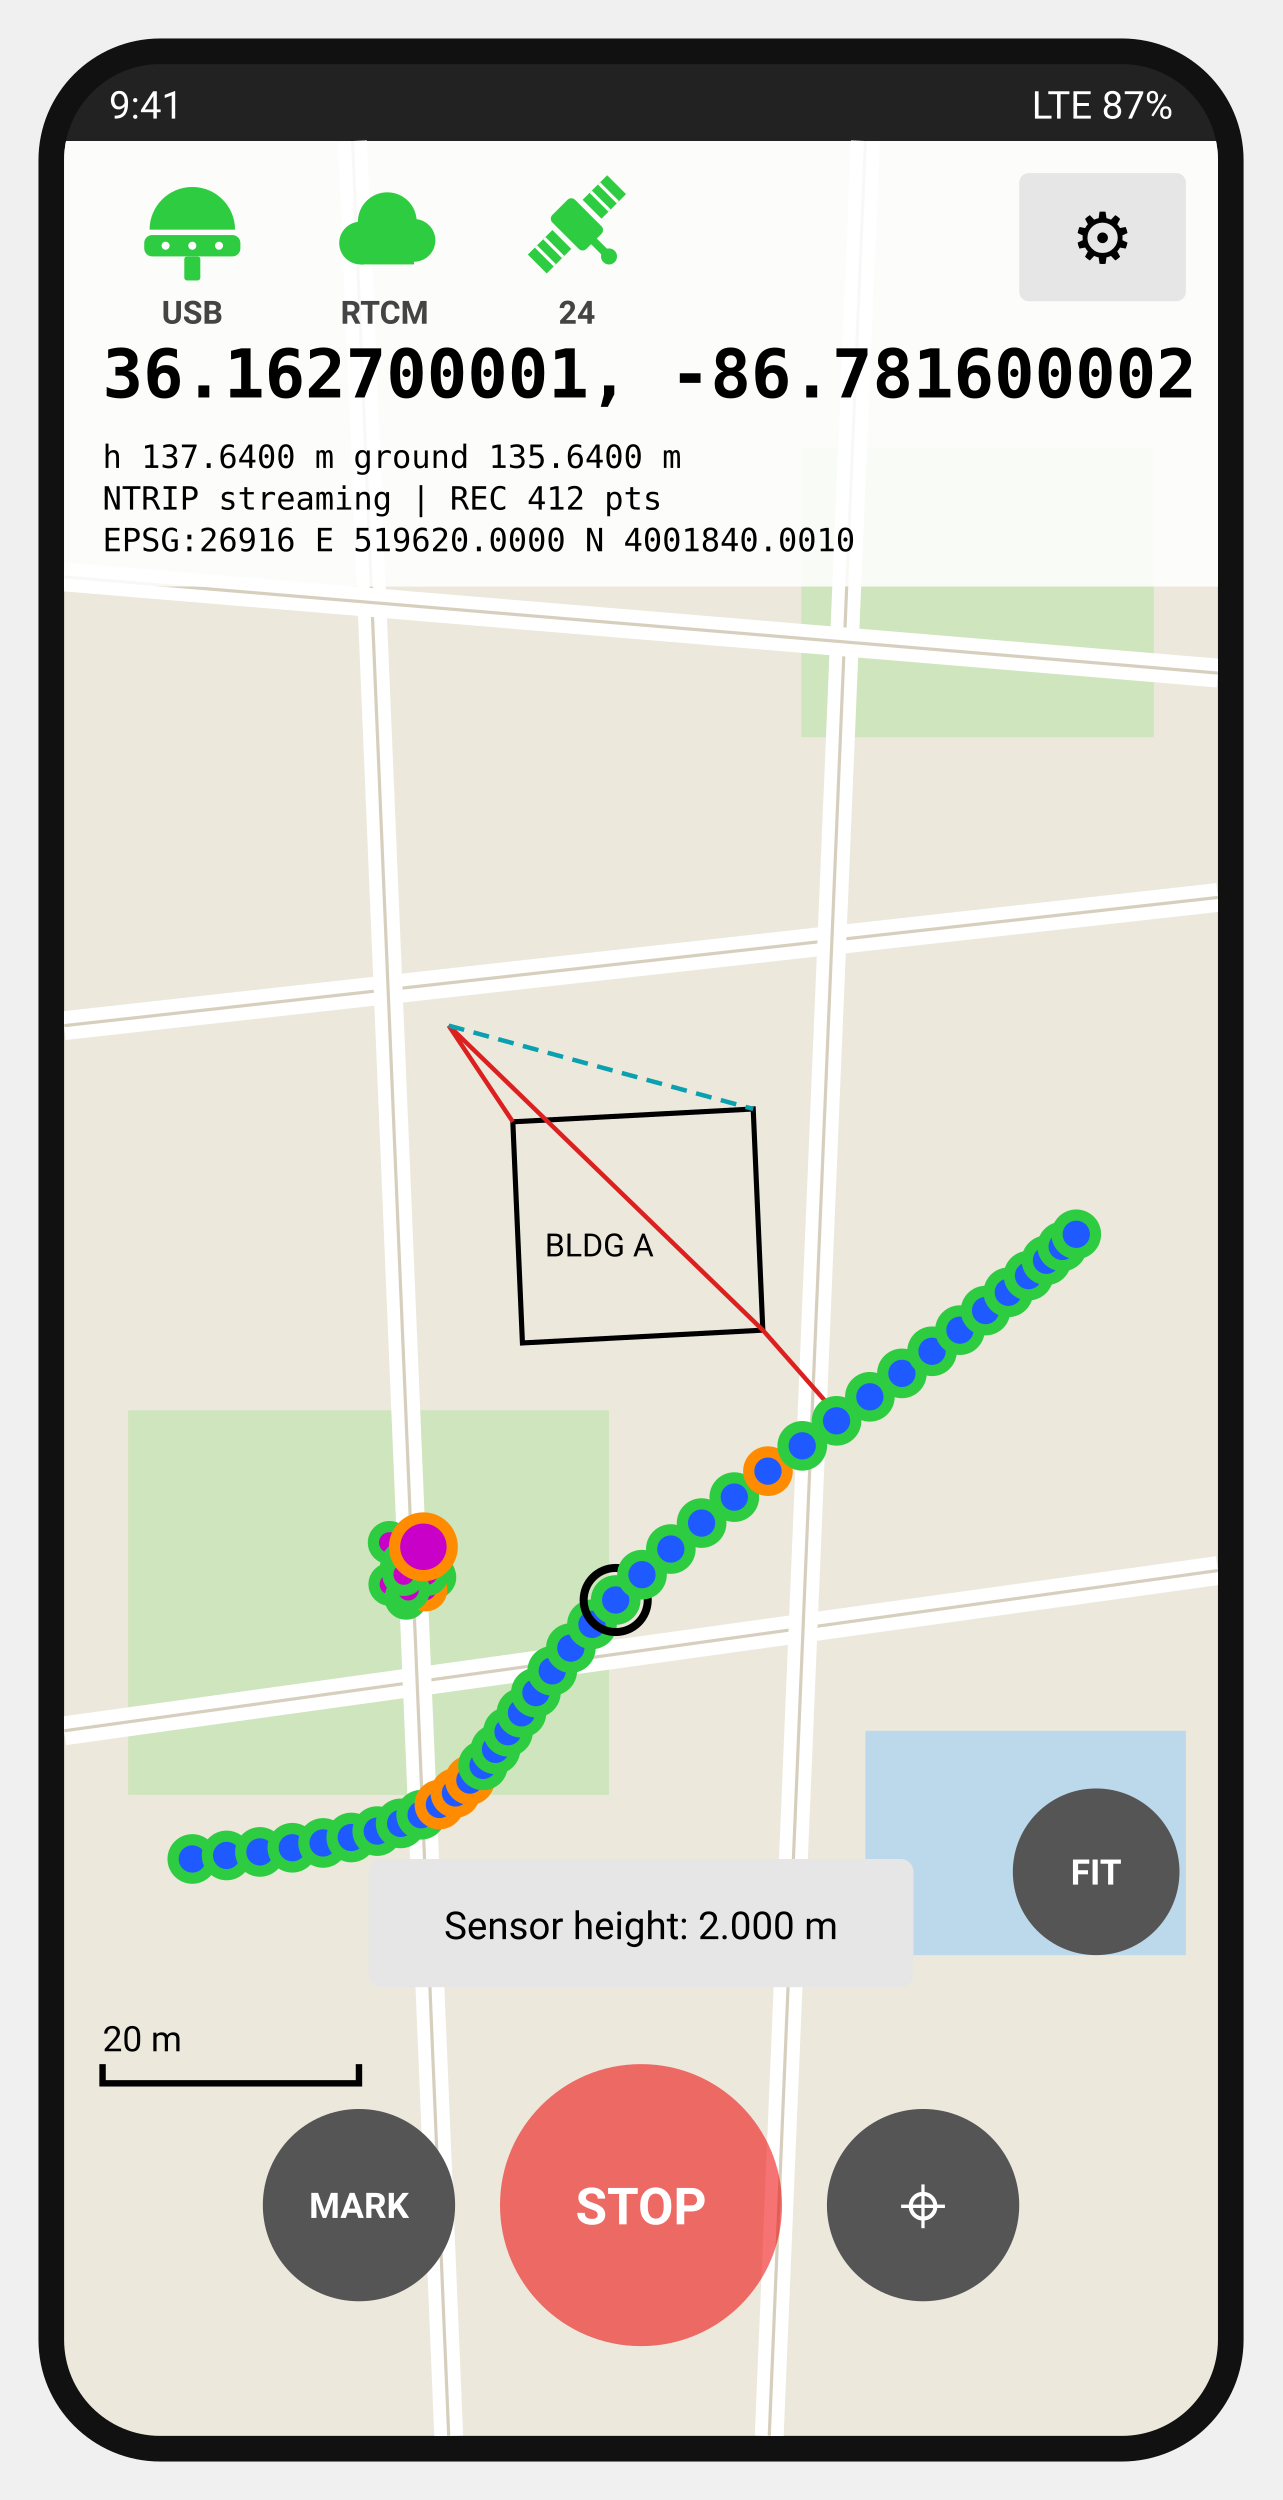
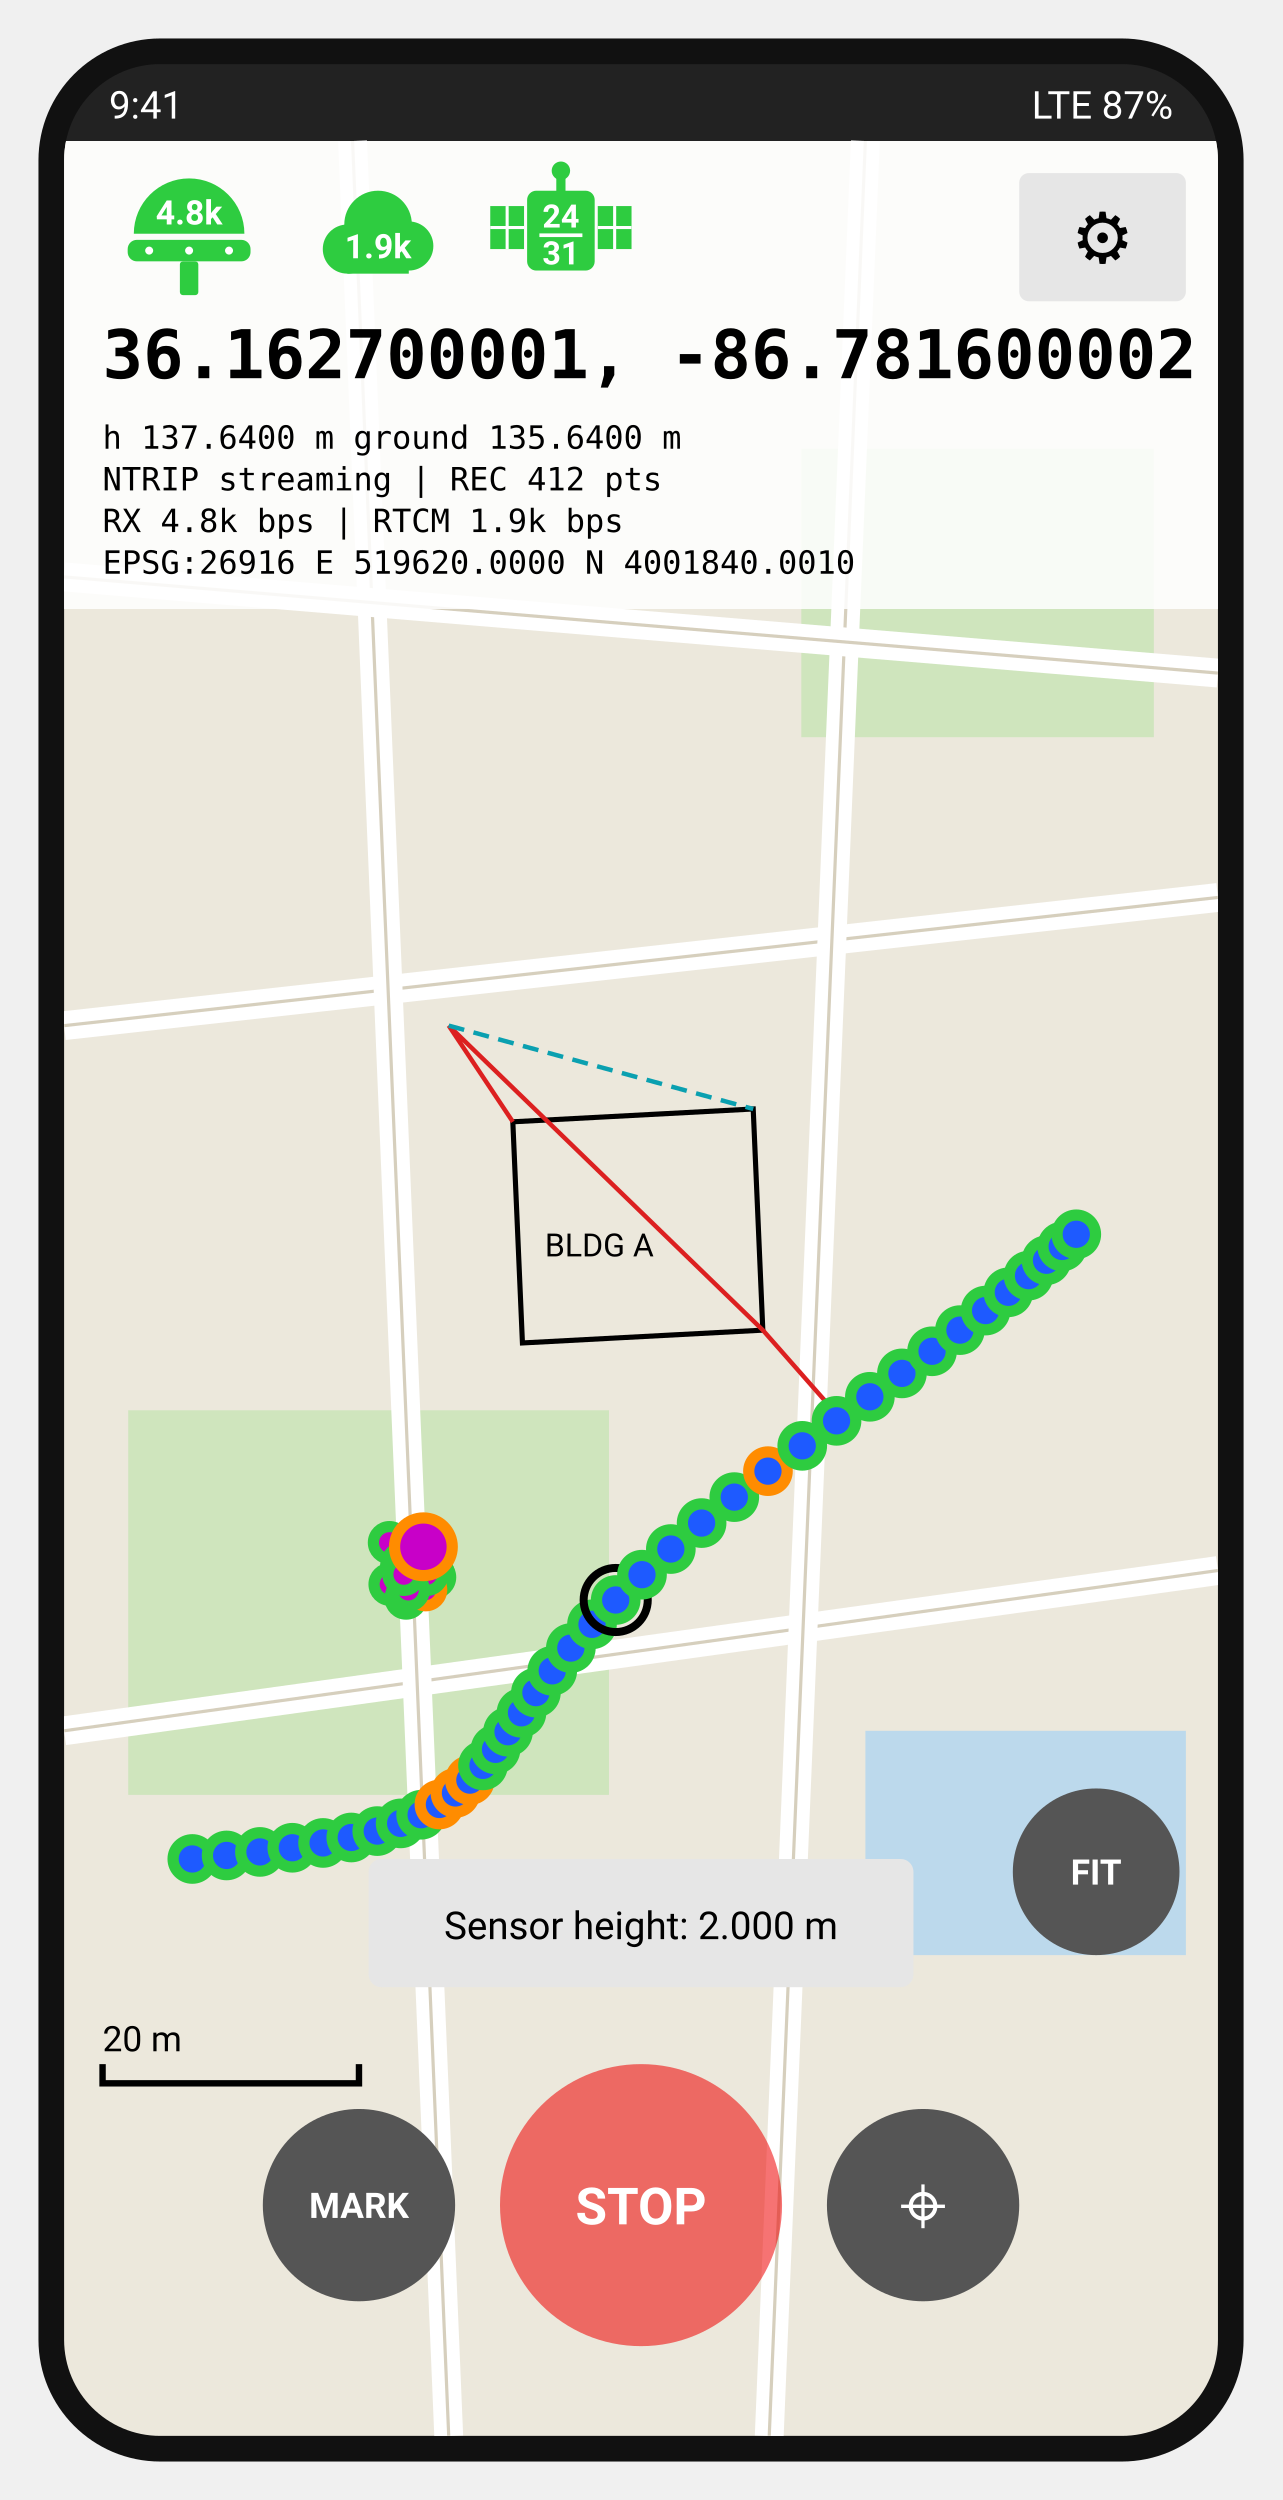
<svg xmlns="http://www.w3.org/2000/svg" width="400" height="780" viewBox="-20 -20 400 780" font-family="Roboto, Arial, sans-serif">
  <rect x="-8" y="-8" width="376" height="756" rx="38" fill="#111" />
  <clipPath id="scr">
    <rect x="0" y="0" width="360" height="740" rx="30" />
  </clipPath>
  <g clip-path="url(#scr)">
    <rect width="360" height="24" fill="#222" />
    <text x="14" y="17" fill="#fff" font-size="12">9:41</text>
    <text x="346" y="17" fill="#fff" font-size="12" text-anchor="end">LTE  87%</text>
    <rect y="24" width="360" height="716" fill="#ece8dc" />
    <rect x="20" y="420" width="150" height="120" fill="#cfe5bd" />
    <rect x="230" y="120" width="110" height="90" fill="#cfe5bd" />
    <rect x="250" y="520" width="100" height="70" fill="#bcd9ec" />
    <polyline points="0,300 360,260" stroke="#fff" stroke-width="9" fill="none" />
    <polyline points="0,300 360,260" stroke="#d6cfbd" stroke-width="1" fill="none" />
    <polyline points="0,520 360,470" stroke="#fff" stroke-width="9" fill="none" />
    <polyline points="0,520 360,470" stroke="#d6cfbd" stroke-width="1" fill="none" />
    <polyline points="90,24 120,740" stroke="#fff" stroke-width="9" fill="none" />
    <polyline points="90,24 120,740" stroke="#d6cfbd" stroke-width="1" fill="none" />
    <polyline points="250,24 220,740" stroke="#fff" stroke-width="9" fill="none" />
    <polyline points="250,24 220,740" stroke="#d6cfbd" stroke-width="1" fill="none" />
    <polyline points="0,160 360,190" stroke="#fff" stroke-width="9" fill="none" />
    <polyline points="0,160 360,190" stroke="#d6cfbd" stroke-width="1" fill="none" />
    <polygon points="140,330 215,326 218,395 143,399" fill="none" stroke="#000" stroke-width="1.6" />
    <polyline points="140,330 120,300 218,395 240,420" fill="none" stroke="#dc2020" stroke-width="1.4" />
    <polyline points="120,300 215,326" fill="none" stroke="#0aa0b0" stroke-width="1.4" stroke-dasharray="5 3" />
    <text x="150" y="372" font-size="10" fill="#000">BLDG A</text>
    <circle cx="40.0" cy="560.0" r="6" fill="#1e5aff" stroke="#2ecc40" stroke-width="3.5" />
    <circle cx="50.7" cy="558.9" r="6" fill="#1e5aff" stroke="#2ecc40" stroke-width="3.5" />
    <circle cx="61.1" cy="557.8" r="6" fill="#1e5aff" stroke="#2ecc40" stroke-width="3.5" />
    <circle cx="71.2" cy="556.5" r="6" fill="#1e5aff" stroke="#2ecc40" stroke-width="3.5" />
    <circle cx="80.8" cy="555.0" r="6" fill="#1e5aff" stroke="#2ecc40" stroke-width="3.5" />
    <circle cx="89.6" cy="553.3" r="6" fill="#1e5aff" stroke="#2ecc40" stroke-width="3.5" />
    <circle cx="97.7" cy="551.3" r="6" fill="#1e5aff" stroke="#2ecc40" stroke-width="3.5" />
    <circle cx="105.0" cy="548.9" r="6" fill="#1e5aff" stroke="#2ecc40" stroke-width="3.5" />
    <circle cx="111.4" cy="546.2" r="6" fill="#1e5aff" stroke="#2ecc40" stroke-width="3.5" />
    <circle cx="117.1" cy="543.0" r="6" fill="#1e5aff" stroke="#ff8c00" stroke-width="3.5" />
    <circle cx="122.1" cy="539.4" r="6" fill="#1e5aff" stroke="#ff8c00" stroke-width="3.5" />
    <circle cx="126.6" cy="535.4" r="6" fill="#1e5aff" stroke="#ff8c00" stroke-width="3.5" />
    <circle cx="130.7" cy="530.8" r="6" fill="#1e5aff" stroke="#2ecc40" stroke-width="3.5" />
    <circle cx="134.6" cy="525.8" r="6" fill="#1e5aff" stroke="#2ecc40" stroke-width="3.5" />
    <circle cx="138.5" cy="520.3" r="6" fill="#1e5aff" stroke="#2ecc40" stroke-width="3.5" />
    <circle cx="142.7" cy="514.4" r="6" fill="#1e5aff" stroke="#2ecc40" stroke-width="3.5" />
    <circle cx="147.2" cy="508.1" r="6" fill="#1e5aff" stroke="#2ecc40" stroke-width="3.5" />
    <circle cx="152.3" cy="501.3" r="6" fill="#1e5aff" stroke="#2ecc40" stroke-width="3.5" />
    <circle cx="158.1" cy="494.2" r="6" fill="#1e5aff" stroke="#2ecc40" stroke-width="3.5" />
    <circle cx="164.7" cy="486.8" r="6" fill="#1e5aff" stroke="#2ecc40" stroke-width="3.5" />
    <circle cx="172.1" cy="479.2" r="6" fill="#1e5aff" stroke="#2ecc40" stroke-width="3.5" />
    <circle cx="172.1" cy="479.2" r="10" fill="none" stroke="#000" stroke-width="2.5" />
    <circle cx="180.3" cy="471.3" r="6" fill="#1e5aff" stroke="#2ecc40" stroke-width="3.5" />
    <circle cx="189.3" cy="463.3" r="6" fill="#1e5aff" stroke="#2ecc40" stroke-width="3.5" />
    <circle cx="198.9" cy="455.2" r="6" fill="#1e5aff" stroke="#2ecc40" stroke-width="3.5" />
    <circle cx="209.1" cy="447.1" r="6" fill="#1e5aff" stroke="#2ecc40" stroke-width="3.5" />
    <circle cx="219.6" cy="439.0" r="6" fill="#1e5aff" stroke="#ff8c00" stroke-width="3.5" />
    <circle cx="230.3" cy="431.1" r="6" fill="#1e5aff" stroke="#2ecc40" stroke-width="3.5" />
    <circle cx="241.0" cy="423.3" r="6" fill="#1e5aff" stroke="#2ecc40" stroke-width="3.5" />
    <circle cx="251.4" cy="415.8" r="6" fill="#1e5aff" stroke="#2ecc40" stroke-width="3.5" />
    <circle cx="261.4" cy="408.5" r="6" fill="#1e5aff" stroke="#2ecc40" stroke-width="3.5" />
    <circle cx="270.8" cy="401.6" r="6" fill="#1e5aff" stroke="#2ecc40" stroke-width="3.5" />
    <circle cx="279.5" cy="395.0" r="6" fill="#1e5aff" stroke="#2ecc40" stroke-width="3.5" />
    <circle cx="287.5" cy="388.9" r="6" fill="#1e5aff" stroke="#2ecc40" stroke-width="3.5" />
    <circle cx="294.6" cy="383.2" r="6" fill="#1e5aff" stroke="#2ecc40" stroke-width="3.5" />
    <circle cx="300.9" cy="378.0" r="6" fill="#1e5aff" stroke="#2ecc40" stroke-width="3.5" />
    <circle cx="306.5" cy="373.2" r="6" fill="#1e5aff" stroke="#2ecc40" stroke-width="3.5" />
    <circle cx="311.4" cy="368.9" r="6" fill="#1e5aff" stroke="#2ecc40" stroke-width="3.5" />
    <circle cx="315.8" cy="365.1" r="6" fill="#1e5aff" stroke="#2ecc40" stroke-width="3.5" />
    <circle cx="108.7" cy="472.6" r="5" fill="#c800c8" stroke="#ff8c00" stroke-width="3.5" />
    <circle cx="108.9" cy="468.4" r="5" fill="#c800c8" stroke="#2ecc40" stroke-width="3.5" />
    <circle cx="105.3" cy="468.9" r="5" fill="#c800c8" stroke="#2ecc40" stroke-width="3.5" />
    <circle cx="115.6" cy="472.1" r="5" fill="#c800c8" stroke="#2ecc40" stroke-width="3.5" />
    <circle cx="115.2" cy="471.2" r="5" fill="#c800c8" stroke="#2ecc40" stroke-width="3.5" />
    <circle cx="112.0" cy="470.9" r="5" fill="#c800c8" stroke="#2ecc40" stroke-width="3.5" />
    <circle cx="101.7" cy="474.3" r="5" fill="#c800c8" stroke="#2ecc40" stroke-width="3.5" />
    <circle cx="112.5" cy="472.5" r="5" fill="#c800c8" stroke="#ff8c00" stroke-width="3.5" />
    <circle cx="101.5" cy="461.3" r="5" fill="#c800c8" stroke="#2ecc40" stroke-width="3.5" />
    <circle cx="105.6" cy="467.7" r="5" fill="#c800c8" stroke="#2ecc40" stroke-width="3.5" />
    <circle cx="111.5" cy="469.8" r="5" fill="#c800c8" stroke="#2ecc40" stroke-width="3.5" />
    <circle cx="112.6" cy="466.8" r="5" fill="#c800c8" stroke="#2ecc40" stroke-width="3.5" />
    <circle cx="111.5" cy="472.0" r="5" fill="#c800c8" stroke="#2ecc40" stroke-width="3.5" />
    <circle cx="106.7" cy="478.6" r="5" fill="#c800c8" stroke="#2ecc40" stroke-width="3.5" />
    <circle cx="112.8" cy="476.0" r="5" fill="#c800c8" stroke="#ff8c00" stroke-width="3.5" />
    <circle cx="106.9" cy="466.3" r="5" fill="#c800c8" stroke="#2ecc40" stroke-width="3.5" />
    <circle cx="108.3" cy="469.5" r="5" fill="#c800c8" stroke="#2ecc40" stroke-width="3.5" />
    <circle cx="113.2" cy="471.2" r="5" fill="#c800c8" stroke="#2ecc40" stroke-width="3.5" />
    <circle cx="107.8" cy="465.2" r="5" fill="#c800c8" stroke="#2ecc40" stroke-width="3.5" />
    <circle cx="107.4" cy="476.1" r="5" fill="#c800c8" stroke="#2ecc40" stroke-width="3.5" />
    <circle cx="106.0" cy="471.2" r="5" fill="#c800c8" stroke="#2ecc40" stroke-width="3.5" />
    <circle cx="112.1" cy="462.6" r="9.0" fill="#c800c8" stroke="#ff8c00" stroke-width="3.5" />
-     <rect y="24" width="360" height="139" fill="#fff" fill-opacity="0.86" />
-     <g transform="translate(20,30) scale(0.8333333)">
-       <path d="M8,26 A16,16 0 0 1 40,26 Z" fill="#2ecc40" />
-       <rect x="6" y="28" width="36" height="8" rx="3" fill="#2ecc40" />
-       <rect x="21" y="36" width="6" height="9" rx="1" fill="#2ecc40" />
-       <circle cx="14" cy="32" r="1.5" fill="#fff" />
-       <circle cx="24" cy="32" r="1.5" fill="#fff" />
-       <circle cx="34" cy="32" r="1.5" fill="#fff" />
+     <rect y="24" width="360" height="146" fill="#fff" fill-opacity="0.86" />
+     <g transform="translate(16,28) scale(0.9583333)">
+       <path d="M6,26 A18,18 0 0 1 42,26 Z" fill="#2ecc40" />
+       <rect x="4" y="28" width="40" height="7" rx="3" fill="#2ecc40" />
+       <rect x="21" y="35" width="6" height="11" rx="1" fill="#2ecc40" />
+       <circle cx="11" cy="31.5" r="1.3" fill="#fff" />
+       <circle cx="24" cy="31.5" r="1.3" fill="#fff" />
+       <circle cx="37" cy="31.5" r="1.3" fill="#fff" />
+       <text x="24" y="23" font-size="11" font-weight="bold" fill="#fff" text-anchor="middle">4.8k</text>
    </g>
-     <text x="40.0" y="81" font-size="10" font-weight="bold" fill="#444" text-anchor="middle">USB</text>
-     <g transform="translate(80,30) scale(0.8333333)">
+     <g transform="translate(74,28) scale(0.9583333)">
      <g fill="#2ecc40">
        <circle cx="15" cy="31" r="8" />
        <circle cx="25" cy="23" r="11" />
        <circle cx="35" cy="30" r="8" />
        <rect x="15" y="31" width="20" height="8" />
      </g>
+       <text x="25" y="34" font-size="11" font-weight="bold" fill="#fff" text-anchor="middle">1.9k</text>
    </g>
-     <text x="100.0" y="81" font-size="10" font-weight="bold" fill="#444" text-anchor="middle">RTCM</text>
-     <g transform="translate(140,30) scale(0.8333333)">
-       <g transform="rotate(-45 24 24)">
-         <g fill="#2ecc40">
-           <rect x="18" y="15" width="12" height="18" rx="2" />
-           <rect x="3" y="19" width="13" height="10" />
-           <rect x="32" y="19" width="13" height="10" />
-           <circle cx="24" cy="41" r="3" />
-         </g>
-         <line x1="24" y1="33" x2="24" y2="39" stroke="#2ecc40" stroke-width="3" stroke-linecap="round" />
-         <g stroke="#fff" stroke-width="1.2">
-           <line x1="7.3" y1="19" x2="7.3" y2="29" />
-           <line x1="11.7" y1="19" x2="11.7" y2="29" />
-           <line x1="36.3" y1="19" x2="36.3" y2="29" />
-           <line x1="40.7" y1="19" x2="40.7" y2="29" />
-         </g>
+     <g transform="translate(132,28) scale(0.9583333)">
+       <g fill="#2ecc40">
+         <rect x="1" y="17" width="11" height="14" />
+         <rect x="36" y="17" width="11" height="14" />
+         <rect x="13" y="12" width="22" height="26" rx="3" />
+         <circle cx="24" cy="5.5" r="3" />
      </g>
+       <line x1="24" y1="12" x2="24" y2="7" stroke="#2ecc40" stroke-width="3" stroke-linecap="round" />
+       <g stroke="#fff" stroke-width="1">
+         <line x1="6.5" y1="17" x2="6.5" y2="31" />
+         <line x1="41.5" y1="17" x2="41.5" y2="31" />
+         <line x1="1" y1="24" x2="12" y2="24" />
+         <line x1="36" y1="24" x2="47" y2="24" />
+       </g>
+       <text x="24" y="24" font-size="10.5" font-weight="bold" fill="#fff" text-anchor="middle">24</text>
+       <text x="24" y="36" font-size="10.5" font-weight="bold" fill="#fff" text-anchor="middle">31</text>
+       <line x1="17" y1="26.5" x2="31" y2="26.5" stroke="#fff" stroke-width="1.2" />
    </g>
-     <text x="160.0" y="81" font-size="10" font-weight="bold" fill="#444" text-anchor="middle">24</text>
    <rect x="298" y="34" width="52" height="40" rx="3" fill="#e6e6e6" />
    <text x="324" y="62" font-size="22" text-anchor="middle">⚙</text>
-     <text x="12" y="104" font-size="21" font-family="monospace" font-weight="bold" textLength="336" lengthAdjust="spacingAndGlyphs" fill="#000">36.162700001, -86.781600002</text>
-     <text x="12" y="126" font-size="10" font-family="monospace" fill="#000">h 137.6400 m  ground 135.6400 m</text>
-     <text x="12" y="139" font-size="10" font-family="monospace" fill="#000">NTRIP streaming | REC 412 pts</text>
-     <text x="12" y="152" font-size="10" font-family="monospace" fill="#000">EPSG:26916  E 519620.0000  N 4001840.0010</text>
+     <text x="12" y="98" font-size="21" font-family="monospace" font-weight="bold" textLength="336" lengthAdjust="spacingAndGlyphs" fill="#000">36.162700001, -86.781600002</text>
+     <text x="12" y="120" font-size="10" font-family="monospace" fill="#000">h 137.6400 m  ground 135.6400 m</text>
+     <text x="12" y="133" font-size="10" font-family="monospace" fill="#000">NTRIP streaming | REC 412 pts</text>
+     <text x="12" y="146" font-size="10" font-family="monospace" fill="#000">RX 4.8k bps | RTCM 1.9k bps</text>
+     <text x="12" y="159" font-size="10" font-family="monospace" fill="#000">EPSG:26916  E 519620.0000  N 4001840.0010</text>
    <rect x="95.0" y="560" width="170" height="40" rx="4" fill="#e6e6e6" />
    <text x="180.0" y="585" font-size="12" text-anchor="middle">Sensor height: 2.000 m</text>
    <circle cx="322" cy="564" r="26" fill="#555" />
    <text x="322" y="568" fill="#fff" font-size="11" font-weight="bold" text-anchor="middle">FIT</text>
    <g stroke="#000" stroke-width="2" fill="none">
      <polyline points="12,624 12,630 92,630 92,624" />
    </g>
    <text x="12" y="620" font-size="11">20 m</text>
    <circle cx="92.0" cy="668" r="30" fill="#555" />
    <text x="92.0" y="672" fill="#fff" font-size="11" font-weight="bold" text-anchor="middle">MARK</text>
    <circle cx="180.0" cy="668" r="44" fill="#e00" opacity="0.55" />
    <text x="180.0" y="674" fill="#fff" font-size="16" font-weight="bold" text-anchor="middle">STOP</text>
    <circle cx="268.0" cy="668" r="30" fill="#555" />
    <text x="268.0" y="677" fill="#fff" font-size="26" text-anchor="middle">⌖</text>
  </g>
</svg>
